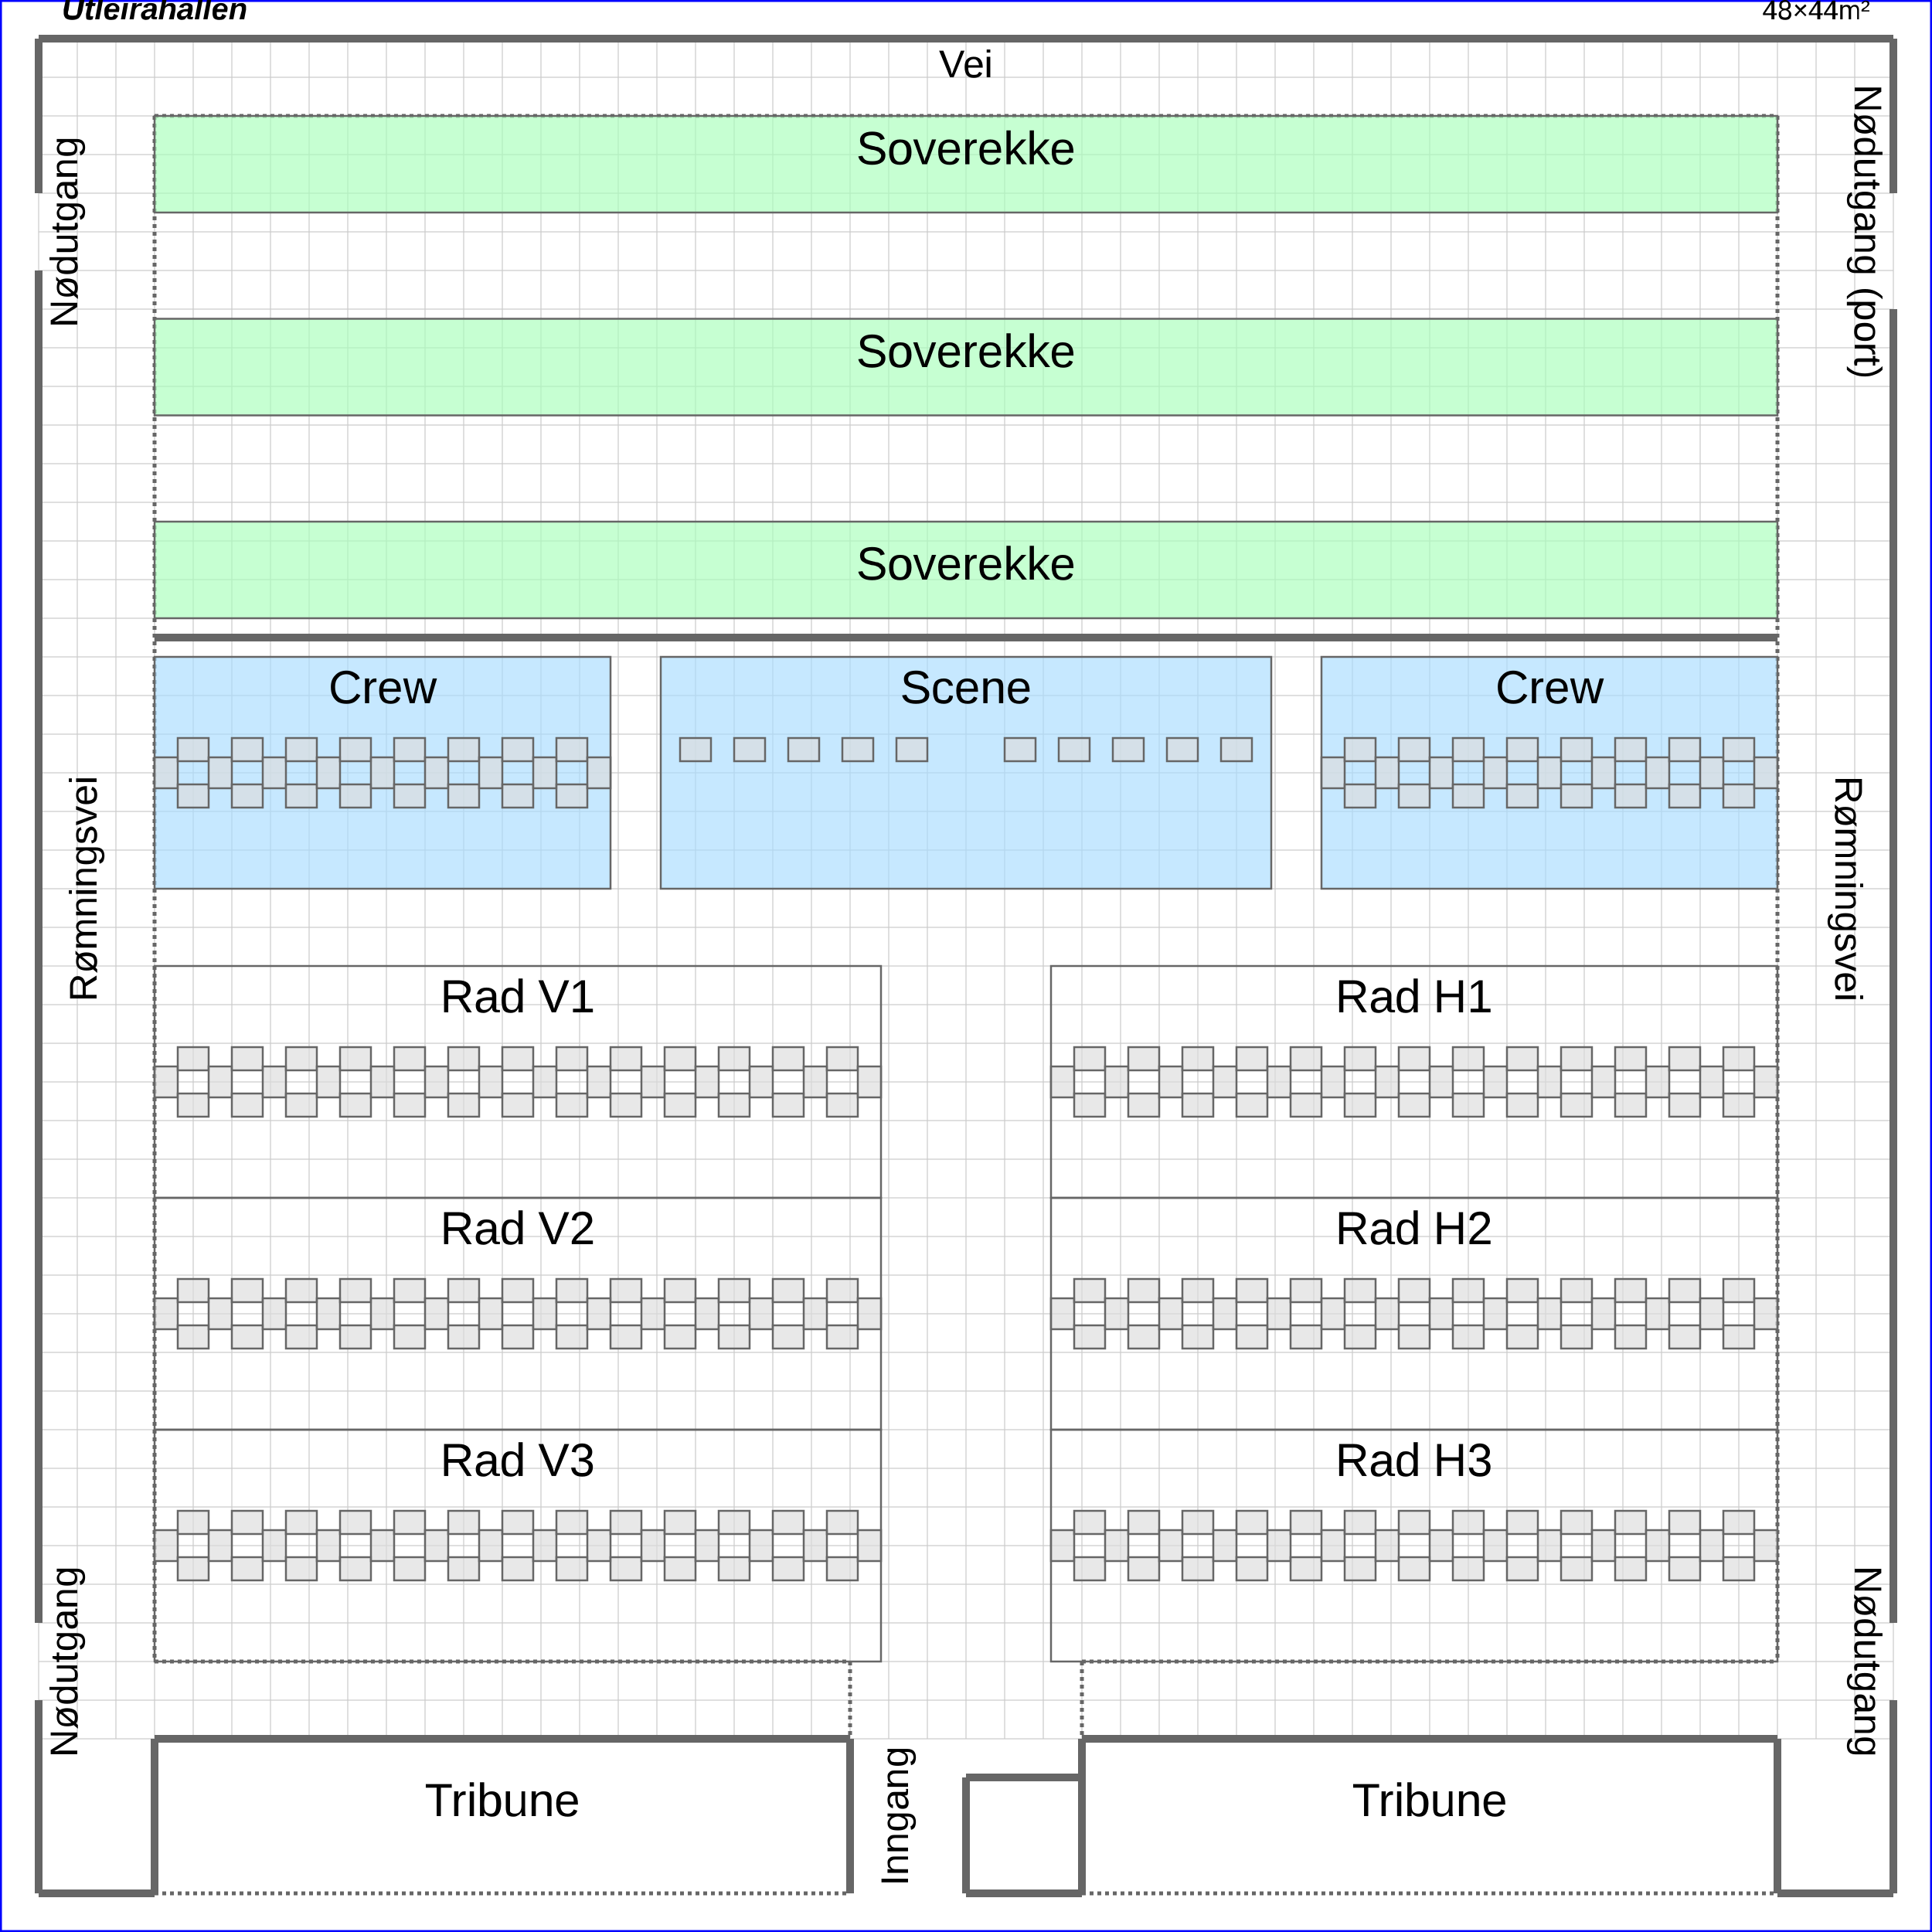
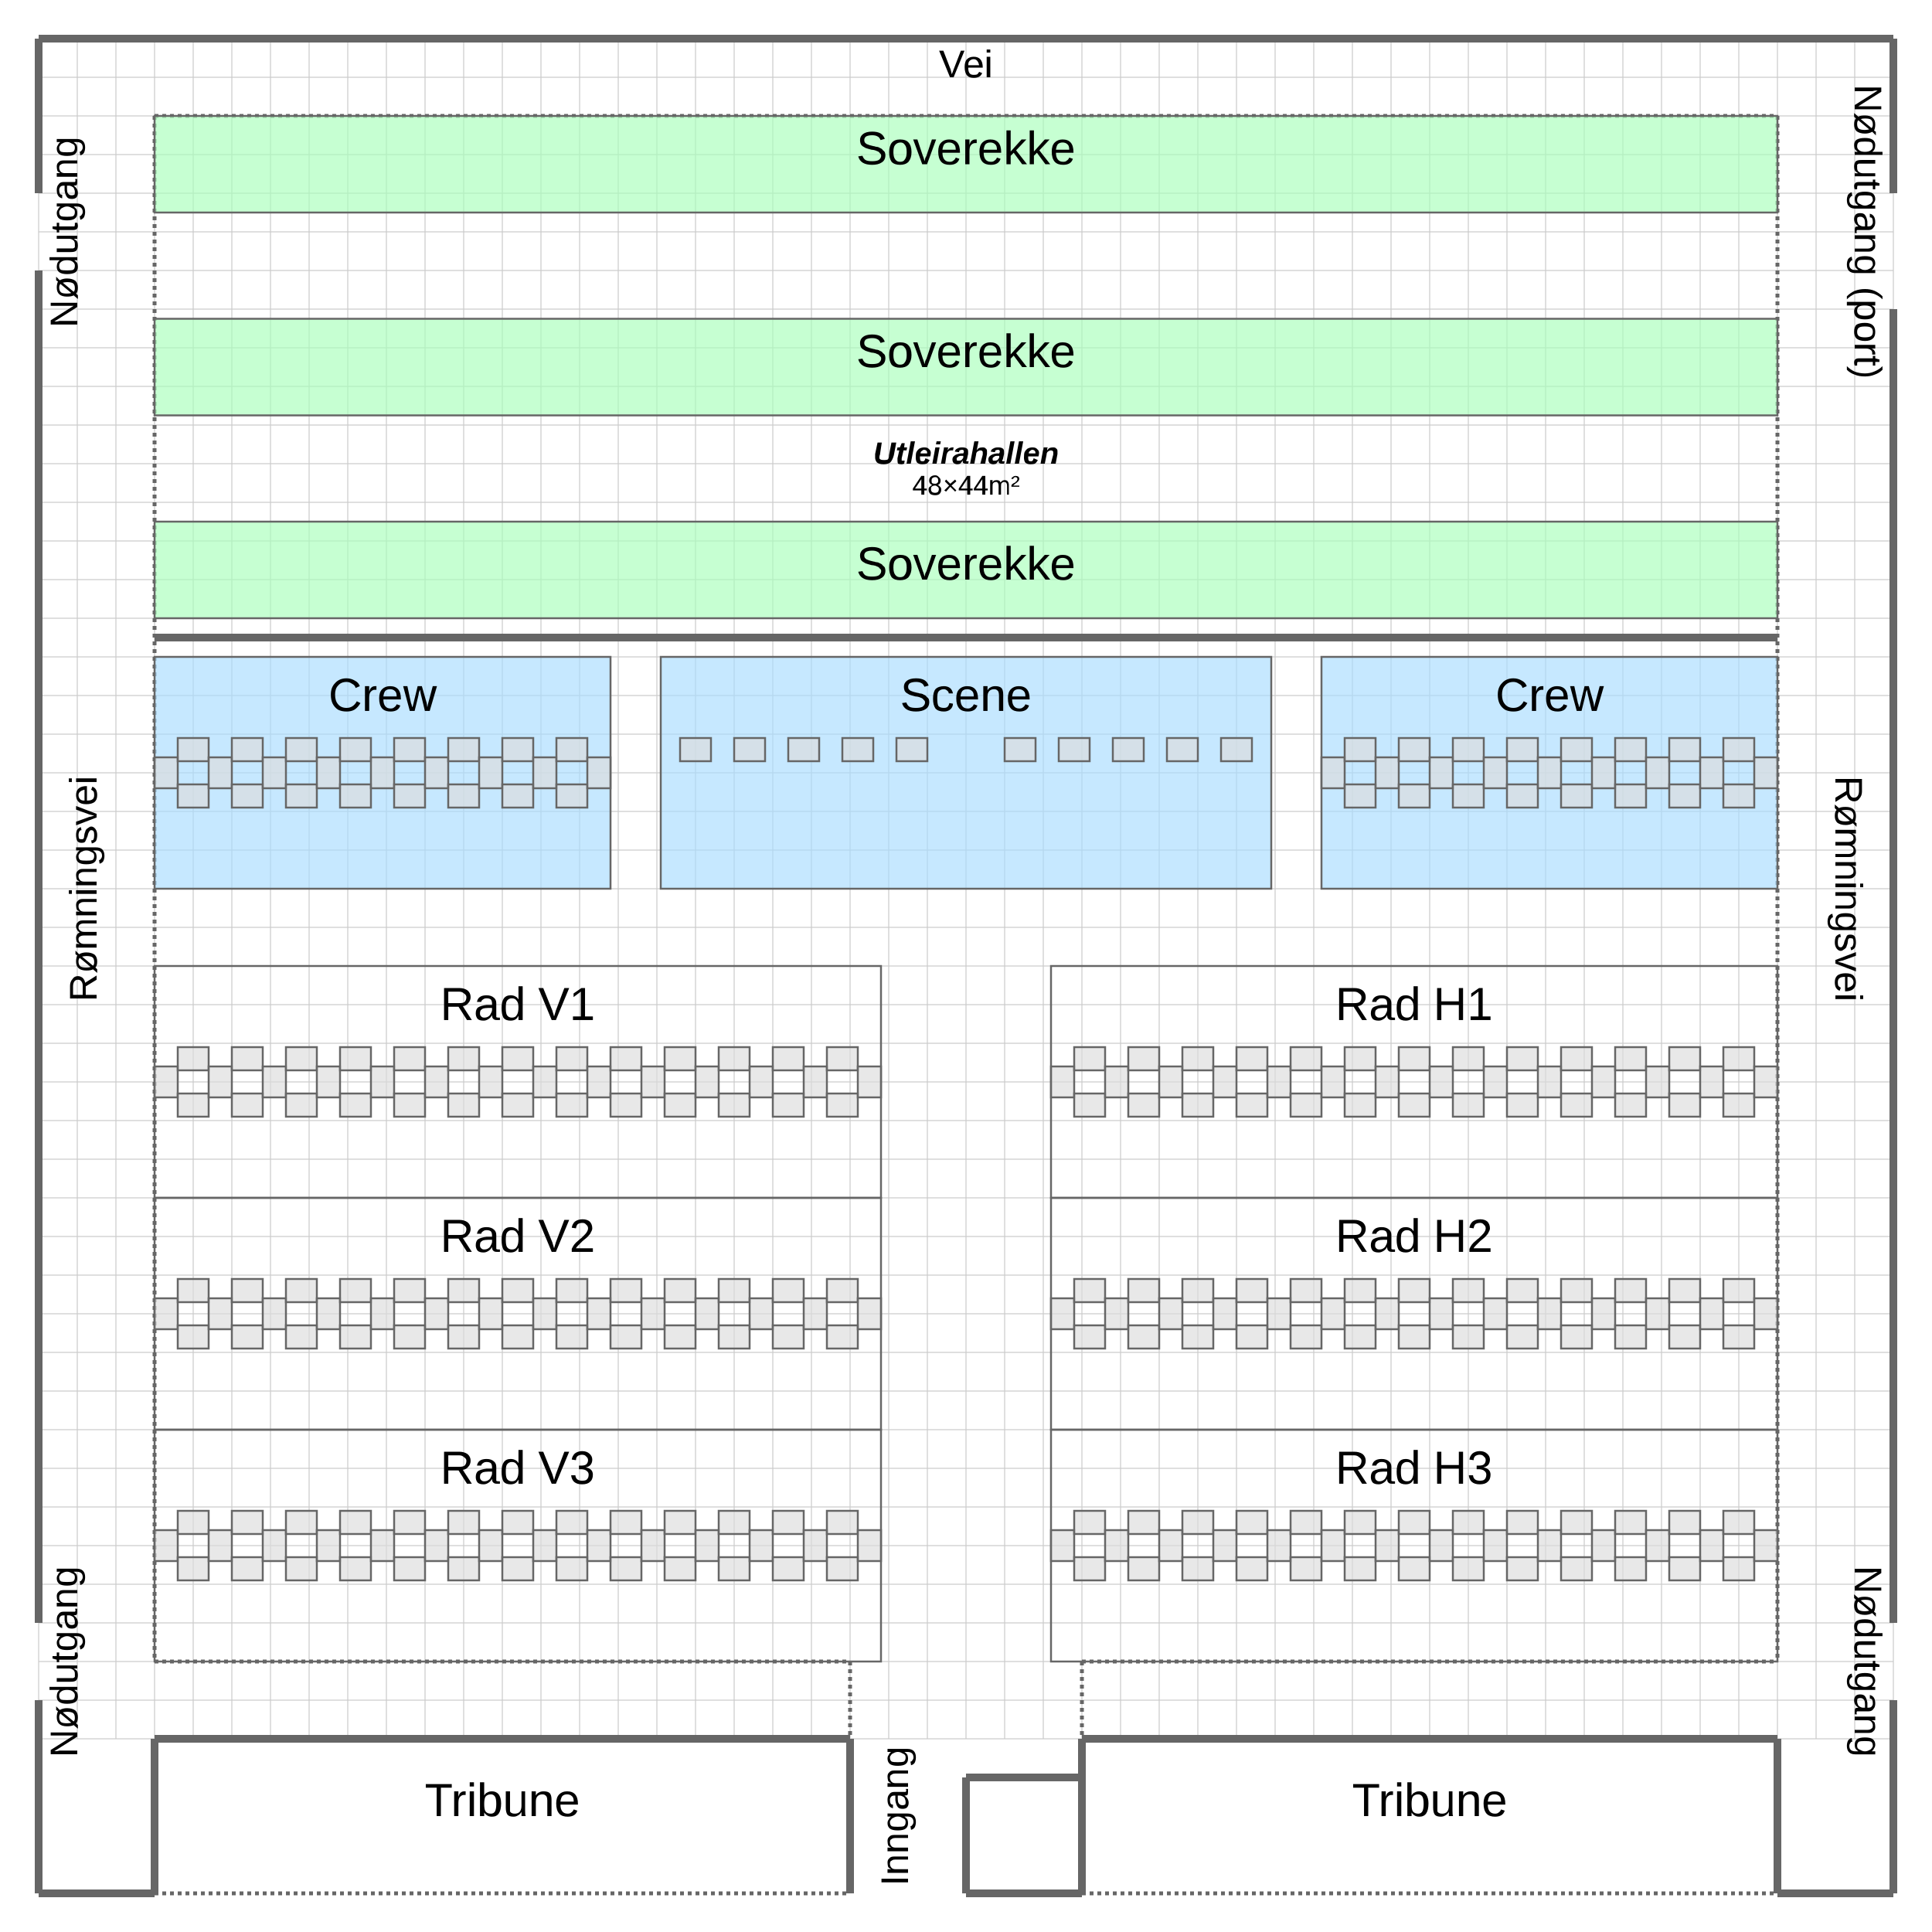
<svg xmlns="http://www.w3.org/2000/svg" viewBox="0 0 50 50">
  <style type="text/css">
        rect {
            /* Remove default fill */
            fill: none;
        }

        text {
            font-family: Arial;
            /* Change default alignment to center point */
            text-anchor: middle;
            alignment-baseline: middle;
        }

        .grid {
            /* DEBUG: Grid lines */
            /*display: none;*/
        }

        .grid line {
            stroke: #ccc;
            stroke-width: 0.025px;
        }

        .walls line {
            stroke: #666;
            stroke-width: 0.2px;
        }

        .walls line.zone-wall {
            stroke: #666;
            stroke-width: 0.1px;
            stroke-dasharray: 0.1;
        }

        .area-title {
            font-size: 1.2px;
        }

        .sleeping-row-area {
            stroke: #666;
            stroke-width: 0.05px;
            fill: #afba;
        }

        .stage-area {
            fill: #adfa;
            stroke: #666;
            stroke-width: 0.05px;
        }

        .seating-row-area {
            stroke: #666;
            stroke-width: 0.05px;
        }

        .crew-seating-row-area {
            stroke: #666;
            stroke-width: 0.05px;
            fill: #adfa;
        }

        .participant-seating-row-area {
            stroke: #666;
            stroke-width: 0.05px;
            /*fill: #afba;*/
        }

        rect.seat,
        .seat rect {
            stroke: #666;
            stroke-width: 0.05px;
            fill: #ddda;
        }

        rect.seat.spacer-seat {
            /* DEBUG */
            /*display: none;*/
        }

        /* Dynamic studlan styling: Available seat */
        rect.seating-node-free {
            fill: #5cb85c;
        }

        /* Dynamic studlan styling: Occupied seat */
        rect.seating-node-occupied {
            fill: #d9534f;
        }

        /* Dynamic studlan styling: Own seat */
        rect.seating-node-self {
            fill: #f0ad4e;
        }

        /* Dynamic studlan styling: Clicked seat */
        rect.seating-node-info {
            fill: #0275d8;
        }

        /* Dynamic studlan styling: Hyperlinked seat */
        rect.seating-node-search {
            fill: #5bc0de;
        }
    </style>
-   <rect width="50" height="50" style="fill: none; stroke: #00f; stroke-width: 0.1px;" />
  <g class="hall" transform="translate(1, 1)">
    <g class="grid">
      <line x1="0" x2="0" y1="0" y2="44" />
      <line x1="1" x2="1" y1="0" y2="44" />
      <line x1="2" x2="2" y1="0" y2="44" />
      <line x1="3" x2="3" y1="0" y2="44" />
      <line x1="4" x2="4" y1="0" y2="44" />
      <line x1="5" x2="5" y1="0" y2="44" />
      <line x1="6" x2="6" y1="0" y2="44" />
      <line x1="7" x2="7" y1="0" y2="44" />
      <line x1="8" x2="8" y1="0" y2="44" />
      <line x1="9" x2="9" y1="0" y2="44" />
      <line x1="10" x2="10" y1="0" y2="44" />
      <line x1="11" x2="11" y1="0" y2="44" />
      <line x1="12" x2="12" y1="0" y2="44" />
      <line x1="13" x2="13" y1="0" y2="44" />
      <line x1="14" x2="14" y1="0" y2="44" />
      <line x1="15" x2="15" y1="0" y2="44" />
      <line x1="16" x2="16" y1="0" y2="44" />
      <line x1="17" x2="17" y1="0" y2="44" />
      <line x1="18" x2="18" y1="0" y2="44" />
      <line x1="19" x2="19" y1="0" y2="44" />
      <line x1="20" x2="20" y1="0" y2="44" />
      <line x1="21" x2="21" y1="0" y2="44" />
      <line x1="22" x2="22" y1="0" y2="44" />
      <line x1="23" x2="23" y1="0" y2="44" />
      <line x1="24" x2="24" y1="0" y2="44" />
      <line x1="25" x2="25" y1="0" y2="44" />
      <line x1="26" x2="26" y1="0" y2="44" />
      <line x1="27" x2="27" y1="0" y2="44" />
      <line x1="28" x2="28" y1="0" y2="44" />
      <line x1="29" x2="29" y1="0" y2="44" />
      <line x1="30" x2="30" y1="0" y2="44" />
      <line x1="31" x2="31" y1="0" y2="44" />
      <line x1="32" x2="32" y1="0" y2="44" />
      <line x1="33" x2="33" y1="0" y2="44" />
      <line x1="34" x2="34" y1="0" y2="44" />
      <line x1="35" x2="35" y1="0" y2="44" />
      <line x1="36" x2="36" y1="0" y2="44" />
      <line x1="37" x2="37" y1="0" y2="44" />
      <line x1="38" x2="38" y1="0" y2="44" />
      <line x1="39" x2="39" y1="0" y2="44" />
      <line x1="40" x2="40" y1="0" y2="44" />
      <line x1="41" x2="41" y1="0" y2="44" />
      <line x1="42" x2="42" y1="0" y2="44" />
      <line x1="43" x2="43" y1="0" y2="44" />
      <line x1="44" x2="44" y1="0" y2="44" />
      <line x1="45" x2="45" y1="0" y2="44" />
      <line x1="46" x2="46" y1="0" y2="44" />
      <line x1="47" x2="47" y1="0" y2="44" />
      <line x1="48" x2="48" y1="0" y2="44" />
      <line x1="0" x2="48" y1="0" y2="0" />
      <line x1="0" x2="48" y1="1" y2="1" />
      <line x1="0" x2="48" y1="2" y2="2" />
      <line x1="0" x2="48" y1="3" y2="3" />
      <line x1="0" x2="48" y1="4" y2="4" />
      <line x1="0" x2="48" y1="5" y2="5" />
      <line x1="0" x2="48" y1="6" y2="6" />
      <line x1="0" x2="48" y1="7" y2="7" />
      <line x1="0" x2="48" y1="8" y2="8" />
      <line x1="0" x2="48" y1="9" y2="9" />
      <line x1="0" x2="48" y1="10" y2="10" />
      <line x1="0" x2="48" y1="11" y2="11" />
      <line x1="0" x2="48" y1="12" y2="12" />
      <line x1="0" x2="48" y1="13" y2="13" />
      <line x1="0" x2="48" y1="14" y2="14" />
      <line x1="0" x2="48" y1="15" y2="15" />
      <line x1="0" x2="48" y1="16" y2="16" />
      <line x1="0" x2="48" y1="17" y2="17" />
      <line x1="0" x2="48" y1="18" y2="18" />
      <line x1="0" x2="48" y1="19" y2="19" />
      <line x1="0" x2="48" y1="20" y2="20" />
      <line x1="0" x2="48" y1="21" y2="21" />
      <line x1="0" x2="48" y1="22" y2="22" />
      <line x1="0" x2="48" y1="23" y2="23" />
      <line x1="0" x2="48" y1="24" y2="24" />
      <line x1="0" x2="48" y1="25" y2="25" />
      <line x1="0" x2="48" y1="26" y2="26" />
      <line x1="0" x2="48" y1="27" y2="27" />
      <line x1="0" x2="48" y1="28" y2="28" />
      <line x1="0" x2="48" y1="29" y2="29" />
      <line x1="0" x2="48" y1="30" y2="30" />
      <line x1="0" x2="48" y1="31" y2="31" />
      <line x1="0" x2="48" y1="32" y2="32" />
      <line x1="0" x2="48" y1="33" y2="33" />
      <line x1="0" x2="48" y1="34" y2="34" />
      <line x1="0" x2="48" y1="35" y2="35" />
      <line x1="0" x2="48" y1="36" y2="36" />
      <line x1="0" x2="48" y1="37" y2="37" />
      <line x1="0" x2="48" y1="38" y2="38" />
      <line x1="0" x2="48" y1="39" y2="39" />
      <line x1="0" x2="48" y1="40" y2="40" />
      <line x1="0" x2="48" y1="41" y2="41" />
      <line x1="0" x2="48" y1="42" y2="42" />
      <line x1="0" x2="48" y1="43" y2="43" />
      <line x1="0" x2="48" y1="44" y2="44" />
    </g>
-     <g class="walls" transform="translate(0, -0.5)">
-       <text x="3" y="0" font-size="0.8" font-style="italic" font-weight="bold">Utleirahallen</text>
-       <text x="46" y="0" font-size="0.7">48×44m²</text>
+     <g transform="translate(24, 11)">
+       <text x="0" y="0" font-size="0.8" font-style="italic" font-weight="bold">Utleirahallen</text>
+       <text x="0" y="0.8" font-size="0.7">48×44m²</text>
    </g>
    <g class="walls">
      <line x1="0" x2="48" y1="0" y2="0" />
      <line x1="3" x2="45" y1="2" y2="2" class="zone-wall" />
      <g transform="translate(24.0, 1)">
        <text font-size="1">Vei</text>
      </g>
      <line x1="3" x2="45" y1="15.5" y2="15.5" class="partition-wall" />
      <line x1="0" x2="0" y1="0" y2="4" />
      <g transform="translate(1, 5) rotate(270)">
        <text font-size="1">Nødutgang</text>
      </g>
      <line x1="0" x2="0" y1="6" y2="41" />
      <g transform="translate(1, 42) rotate(270)">
        <text font-size="1">Nødutgang</text>
      </g>
      <line x1="0" x2="0" y1="43" y2="48" />
      <line x1="3" x2="3" y1="2" y2="42" class="zone-wall" />
      <g transform="translate(1.5, 22) rotate(270)">
        <text font-size="1">Rømningsvei</text>
      </g>
      <line x1="48" x2="48" y1="0" y2="4" />
      <g transform="translate(47, 5) rotate(90)">
        <text font-size="1">Nødutgang (port)</text>
      </g>
      <line x1="48" x2="48" y1="7" y2="41" />
      <g transform="translate(47, 42) rotate(90)">
        <text font-size="1">Nødutgang</text>
      </g>
      <line x1="48" x2="48" y1="43" y2="48" />
      <line x1="45" x2="45" y1="2" y2="42" class="zone-wall" />
      <g transform="translate(46.5, 22) rotate(90)">
        <text font-size="1">Rømningsvei</text>
      </g>
      <line x1="0" x2="3" y1="48" y2="48" />
      <line x1="3" x2="3" y1="44" y2="48" />
      <line x1="3" x2="21" y1="44" y2="44" />
      <line x1="21" x2="21" y1="44" y2="48" />
      <g transform="translate(22.5, 46) rotate(270)">
        <text font-size="1">Inngang</text>
      </g>
      <line x1="24" x2="24" y1="45" y2="48" />
      <line x1="24" x2="27" y1="45" y2="45" />
      <line x1="24" x2="27" y1="48" y2="48" />
      <line x1="27" x2="27" y1="48" y2="44" />
      <line x1="27" x2="45" y1="44" y2="44" />
      <line x1="45" x2="45" y1="44" y2="48" />
      <line x1="45" x2="48" y1="48" y2="48" />
      <line x1="3" x2="21" y1="42" y2="42" class="zone-wall" />
      <line x1="21" x2="21" y1="42" y2="44" class="zone-wall" />
      <line x1="27" x2="45" y1="42" y2="42" class="zone-wall" />
      <line x1="27" x2="27" y1="42" y2="44" class="zone-wall" />
      <text x="12" y="46" class="area-title">Tribune</text>
      <line x1="3" x2="21" y1="48" y2="48" class="zone-wall" />
      <text x="36" y="46" class="area-title">Tribune</text>
      <line x1="27" x2="45" y1="48" y2="48" class="zone-wall" />
    </g>
    <g>
      <rect x="3" y="2" width="42" height="2.5" class="sleeping-row-area" />
      <text x="24" y="3.25" class="area-title">Soverekke</text>
      <rect x="3" y="7.25" width="42" height="2.5" class="sleeping-row-area" />
      <text x="24" y="8.5" class="area-title">Soverekke</text>
      <rect x="3" y="12.5" width="42" height="2.5" class="sleeping-row-area" />
      <text x="24" y="14.0" class="area-title">Soverekke</text>
    </g>
    <g class="stage" transform="translate(16.1, 16)">
      <rect width="15.8" height="6" class="stage-area" />
-       <text x="7.9" y="1.2" class="area-title">Scene</text>
+       <text x="7.9" y="1.4" class="area-title">Scene</text>
      <g class="seating-row" transform="translate(0.5, 0)">
        <rect x="0.0" y="2.1" width="0.8" height="0.6" class="seat" />
        <rect x="1.4" y="2.1" width="0.8" height="0.6" class="seat" />
        <rect x="2.8" y="2.1" width="0.8" height="0.6" class="seat" />
        <rect x="4.2" y="2.1" width="0.8" height="0.6" class="seat" />
        <rect x="5.6" y="2.1" width="0.8" height="0.6" class="seat" />
      </g>
      <g class="seating-row" transform="translate(8.9, 0)">
        <rect x="0.0" y="2.1" width="0.8" height="0.6" class="seat" />
        <rect x="1.4" y="2.1" width="0.8" height="0.6" class="seat" />
        <rect x="2.8" y="2.1" width="0.8" height="0.6" class="seat" />
        <rect x="4.2" y="2.1" width="0.8" height="0.6" class="seat" />
        <rect x="5.6" y="2.1" width="0.8" height="0.6" class="seat" />
      </g>
    </g>
    <g class="crew-seats" transform="translate(3, 16)">
      <g class="seating-row" transform="translate(0, 0)">
        <rect x="0" y="0" width="11.8" height="6" class="crew-seating-row-area" />
-         <text x="5.9" y="1.2" class="area-title">Crew</text>
+         <text x="5.9" y="1.4" class="area-title">Crew</text>
        <rect x="0" y="2.6" width="0.6" height="0.8" class="seat spacer-seat" />
        <rect x="0.6" y="2.1" width="0.8" height="0.6" class="seat" />
        <rect x="0.6" y="3.3" width="0.8" height="0.6" class="seat" />
        <rect x="1.4" y="2.6" width="0.6" height="0.8" class="seat spacer-seat" />
        <rect x="2.0" y="2.1" width="0.8" height="0.6" class="seat" />
        <rect x="2.0" y="3.3" width="0.8" height="0.6" class="seat" />
        <rect x="2.8" y="2.6" width="0.6" height="0.8" class="seat spacer-seat" />
        <rect x="3.4" y="2.1" width="0.8" height="0.6" class="seat" />
        <rect x="3.4" y="3.3" width="0.8" height="0.6" class="seat" />
        <rect x="4.2" y="2.6" width="0.6" height="0.8" class="seat spacer-seat" />
        <rect x="4.8" y="2.1" width="0.8" height="0.6" class="seat" />
        <rect x="4.8" y="3.3" width="0.8" height="0.6" class="seat" />
        <rect x="5.6" y="2.6" width="0.6" height="0.8" class="seat spacer-seat" />
        <rect x="6.2" y="2.1" width="0.8" height="0.6" class="seat" />
        <rect x="6.2" y="3.3" width="0.8" height="0.6" class="seat" />
        <rect x="7.0" y="2.6" width="0.6" height="0.8" class="seat spacer-seat" />
        <rect x="7.6" y="2.1" width="0.8" height="0.6" class="seat" />
        <rect x="7.6" y="3.3" width="0.8" height="0.6" class="seat" />
        <rect x="8.4" y="2.6" width="0.6" height="0.8" class="seat spacer-seat" />
        <rect x="9.0" y="2.1" width="0.8" height="0.6" class="seat" />
        <rect x="9.0" y="3.3" width="0.8" height="0.6" class="seat" />
        <rect x="9.8" y="2.6" width="0.6" height="0.8" class="seat spacer-seat" />
        <rect x="10.4" y="2.1" width="0.8" height="0.6" class="seat" />
        <rect x="10.4" y="3.3" width="0.8" height="0.6" class="seat" />
        <rect x="11.2" y="2.6" width="0.6" height="0.8" class="seat spacer-seat" />
      </g>
    </g>
    <g class="crew-seats" transform="translate(33.2, 16)">
      <g class="seating-row" transform="translate(0, 0)">
        <rect x="0" y="0" width="11.8" height="6" class="crew-seating-row-area" />
-         <text x="5.9" y="1.2" class="area-title">Crew</text>
+         <text x="5.9" y="1.4" class="area-title">Crew</text>
        <rect x="0" y="2.6" width="0.6" height="0.8" class="seat spacer-seat" />
        <rect x="0.6" y="2.1" width="0.8" height="0.6" class="seat" />
        <rect x="0.6" y="3.3" width="0.8" height="0.6" class="seat" />
        <rect x="1.4" y="2.6" width="0.6" height="0.8" class="seat spacer-seat" />
        <rect x="2.0" y="2.1" width="0.8" height="0.6" class="seat" />
        <rect x="2.0" y="3.3" width="0.8" height="0.6" class="seat" />
        <rect x="2.8" y="2.6" width="0.6" height="0.8" class="seat spacer-seat" />
        <rect x="3.4" y="2.1" width="0.8" height="0.6" class="seat" />
        <rect x="3.4" y="3.3" width="0.8" height="0.6" class="seat" />
        <rect x="4.2" y="2.6" width="0.6" height="0.8" class="seat spacer-seat" />
        <rect x="4.8" y="2.1" width="0.8" height="0.6" class="seat" />
        <rect x="4.8" y="3.3" width="0.8" height="0.6" class="seat" />
        <rect x="5.6" y="2.6" width="0.6" height="0.8" class="seat spacer-seat" />
        <rect x="6.2" y="2.1" width="0.8" height="0.6" class="seat" />
        <rect x="6.2" y="3.3" width="0.8" height="0.6" class="seat" />
        <rect x="7.0" y="2.6" width="0.6" height="0.8" class="seat spacer-seat" />
        <rect x="7.6" y="2.1" width="0.8" height="0.6" class="seat" />
        <rect x="7.6" y="3.3" width="0.8" height="0.6" class="seat" />
        <rect x="8.4" y="2.6" width="0.6" height="0.8" class="seat spacer-seat" />
        <rect x="9.0" y="2.1" width="0.8" height="0.6" class="seat" />
        <rect x="9.0" y="3.3" width="0.8" height="0.6" class="seat" />
        <rect x="9.8" y="2.6" width="0.6" height="0.8" class="seat spacer-seat" />
        <rect x="10.4" y="2.1" width="0.8" height="0.6" class="seat" />
        <rect x="10.4" y="3.3" width="0.8" height="0.6" class="seat" />
        <rect x="11.2" y="2.6" width="0.6" height="0.8" class="seat spacer-seat" />
      </g>
    </g>
    <g class="participant-seats" transform="translate(3, 24)">
      <g class="seating-row" transform="translate(0.0, 0)">
        <rect x="0" y="0" width="18.8" height="6" class="participant-seating-row-area" />
-         <text x="9.4" y="1.2" class="area-title">Rad V1</text>
+         <text x="9.4" y="1.4" class="area-title">Rad V1</text>
        <rect x="0" y="2.6" width="0.6" height="0.8" class="seat spacer-seat" />
        <a class="seat" href="#">
          <rect x="0.6" y="2.1" width="0.8" height="0.6" class="seat" />
        </a>
        <a class="seat" href="#">
          <rect x="0.6" y="3.3" width="0.8" height="0.6" class="seat" />
        </a>
        <rect x="1.4" y="2.6" width="0.6" height="0.8" class="seat spacer-seat" />
        <a class="seat" href="#">
          <rect x="2.0" y="2.1" width="0.8" height="0.6" class="seat" />
        </a>
        <a class="seat" href="#">
          <rect x="2.0" y="3.3" width="0.8" height="0.6" class="seat" />
        </a>
        <rect x="2.8" y="2.6" width="0.6" height="0.8" class="seat spacer-seat" />
        <a class="seat" href="#">
          <rect x="3.4" y="2.1" width="0.8" height="0.6" class="seat" />
        </a>
        <a class="seat" href="#">
          <rect x="3.4" y="3.3" width="0.8" height="0.6" class="seat" />
        </a>
        <rect x="4.2" y="2.6" width="0.6" height="0.8" class="seat spacer-seat" />
        <a class="seat" href="#">
          <rect x="4.8" y="2.1" width="0.8" height="0.6" class="seat" />
        </a>
        <a class="seat" href="#">
          <rect x="4.8" y="3.3" width="0.8" height="0.6" class="seat" />
        </a>
        <rect x="5.6" y="2.6" width="0.6" height="0.8" class="seat spacer-seat" />
        <a class="seat" href="#">
          <rect x="6.2" y="2.1" width="0.8" height="0.6" class="seat" />
        </a>
        <a class="seat" href="#">
          <rect x="6.2" y="3.3" width="0.8" height="0.6" class="seat" />
        </a>
        <rect x="7.0" y="2.6" width="0.6" height="0.8" class="seat spacer-seat" />
        <a class="seat" href="#">
          <rect x="7.6" y="2.1" width="0.8" height="0.6" class="seat" />
        </a>
        <a class="seat" href="#">
          <rect x="7.6" y="3.3" width="0.8" height="0.6" class="seat" />
        </a>
        <rect x="8.4" y="2.6" width="0.6" height="0.8" class="seat spacer-seat" />
        <a class="seat" href="#">
          <rect x="9.0" y="2.1" width="0.8" height="0.6" class="seat" />
        </a>
        <a class="seat" href="#">
          <rect x="9.0" y="3.3" width="0.8" height="0.6" class="seat" />
        </a>
        <rect x="9.8" y="2.6" width="0.6" height="0.8" class="seat spacer-seat" />
        <a class="seat" href="#">
          <rect x="10.4" y="2.1" width="0.8" height="0.6" class="seat" />
        </a>
        <a class="seat" href="#">
          <rect x="10.4" y="3.3" width="0.8" height="0.6" class="seat" />
        </a>
        <rect x="11.2" y="2.6" width="0.6" height="0.8" class="seat spacer-seat" />
        <a class="seat" href="#">
          <rect x="11.8" y="2.1" width="0.8" height="0.6" class="seat" />
        </a>
        <a class="seat" href="#">
          <rect x="11.8" y="3.3" width="0.8" height="0.6" class="seat" />
        </a>
        <rect x="12.6" y="2.6" width="0.6" height="0.8" class="seat spacer-seat" />
        <a class="seat" href="#">
          <rect x="13.2" y="2.1" width="0.8" height="0.6" class="seat" />
        </a>
        <a class="seat" href="#">
          <rect x="13.2" y="3.3" width="0.8" height="0.6" class="seat" />
        </a>
        <rect x="14.0" y="2.6" width="0.6" height="0.8" class="seat spacer-seat" />
        <a class="seat" href="#">
          <rect x="14.6" y="2.1" width="0.8" height="0.6" class="seat" />
        </a>
        <a class="seat" href="#">
          <rect x="14.6" y="3.3" width="0.8" height="0.6" class="seat" />
        </a>
        <rect x="15.4" y="2.6" width="0.6" height="0.8" class="seat spacer-seat" />
        <a class="seat" href="#">
          <rect x="16.0" y="2.1" width="0.8" height="0.6" class="seat" />
        </a>
        <a class="seat" href="#">
          <rect x="16.0" y="3.3" width="0.8" height="0.6" class="seat" />
        </a>
        <rect x="16.8" y="2.6" width="0.6" height="0.8" class="seat spacer-seat" />
        <a class="seat" href="#">
          <rect x="17.4" y="2.1" width="0.8" height="0.6" class="seat" />
        </a>
        <a class="seat" href="#">
          <rect x="17.4" y="3.3" width="0.8" height="0.6" class="seat" />
        </a>
        <rect x="18.2" y="2.6" width="0.6" height="0.8" class="seat spacer-seat" />
      </g>
      <g class="seating-row" transform="translate(0.0, 6)">
        <rect x="0" y="0" width="18.8" height="6" class="participant-seating-row-area" />
-         <text x="9.4" y="1.2" class="area-title">Rad V2</text>
+         <text x="9.4" y="1.4" class="area-title">Rad V2</text>
        <rect x="0" y="2.6" width="0.6" height="0.8" class="seat spacer-seat" />
        <a class="seat" href="#">
          <rect x="0.6" y="2.1" width="0.8" height="0.6" class="seat" />
        </a>
        <a class="seat" href="#">
          <rect x="0.6" y="3.3" width="0.8" height="0.6" class="seat" />
        </a>
        <rect x="1.4" y="2.6" width="0.6" height="0.8" class="seat spacer-seat" />
        <a class="seat" href="#">
          <rect x="2.0" y="2.1" width="0.8" height="0.6" class="seat" />
        </a>
        <a class="seat" href="#">
          <rect x="2.0" y="3.3" width="0.8" height="0.6" class="seat" />
        </a>
        <rect x="2.8" y="2.6" width="0.6" height="0.8" class="seat spacer-seat" />
        <a class="seat" href="#">
          <rect x="3.4" y="2.1" width="0.8" height="0.6" class="seat" />
        </a>
        <a class="seat" href="#">
          <rect x="3.4" y="3.3" width="0.8" height="0.6" class="seat" />
        </a>
        <rect x="4.2" y="2.6" width="0.6" height="0.8" class="seat spacer-seat" />
        <a class="seat" href="#">
          <rect x="4.8" y="2.1" width="0.8" height="0.6" class="seat" />
        </a>
        <a class="seat" href="#">
          <rect x="4.8" y="3.3" width="0.8" height="0.6" class="seat" />
        </a>
        <rect x="5.6" y="2.6" width="0.6" height="0.8" class="seat spacer-seat" />
        <a class="seat" href="#">
          <rect x="6.2" y="2.1" width="0.8" height="0.6" class="seat" />
        </a>
        <a class="seat" href="#">
          <rect x="6.2" y="3.3" width="0.8" height="0.6" class="seat" />
        </a>
        <rect x="7.0" y="2.6" width="0.6" height="0.8" class="seat spacer-seat" />
        <a class="seat" href="#">
          <rect x="7.6" y="2.1" width="0.8" height="0.6" class="seat" />
        </a>
        <a class="seat" href="#">
          <rect x="7.6" y="3.3" width="0.8" height="0.6" class="seat" />
        </a>
        <rect x="8.4" y="2.6" width="0.6" height="0.8" class="seat spacer-seat" />
        <a class="seat" href="#">
          <rect x="9.0" y="2.1" width="0.8" height="0.6" class="seat" />
        </a>
        <a class="seat" href="#">
          <rect x="9.0" y="3.3" width="0.8" height="0.6" class="seat" />
        </a>
        <rect x="9.8" y="2.6" width="0.6" height="0.8" class="seat spacer-seat" />
        <a class="seat" href="#">
          <rect x="10.4" y="2.1" width="0.8" height="0.6" class="seat" />
        </a>
        <a class="seat" href="#">
          <rect x="10.4" y="3.3" width="0.8" height="0.6" class="seat" />
        </a>
        <rect x="11.2" y="2.6" width="0.6" height="0.8" class="seat spacer-seat" />
        <a class="seat" href="#">
          <rect x="11.8" y="2.1" width="0.8" height="0.6" class="seat" />
        </a>
        <a class="seat" href="#">
          <rect x="11.8" y="3.3" width="0.8" height="0.6" class="seat" />
        </a>
        <rect x="12.6" y="2.6" width="0.6" height="0.8" class="seat spacer-seat" />
        <a class="seat" href="#">
          <rect x="13.2" y="2.1" width="0.8" height="0.6" class="seat" />
        </a>
        <a class="seat" href="#">
          <rect x="13.2" y="3.3" width="0.8" height="0.6" class="seat" />
        </a>
        <rect x="14.0" y="2.6" width="0.6" height="0.8" class="seat spacer-seat" />
        <a class="seat" href="#">
          <rect x="14.6" y="2.1" width="0.8" height="0.6" class="seat" />
        </a>
        <a class="seat" href="#">
          <rect x="14.6" y="3.3" width="0.8" height="0.6" class="seat" />
        </a>
        <rect x="15.4" y="2.6" width="0.6" height="0.8" class="seat spacer-seat" />
        <a class="seat" href="#">
          <rect x="16.0" y="2.1" width="0.8" height="0.6" class="seat" />
        </a>
        <a class="seat" href="#">
          <rect x="16.0" y="3.3" width="0.8" height="0.6" class="seat" />
        </a>
        <rect x="16.8" y="2.6" width="0.6" height="0.8" class="seat spacer-seat" />
        <a class="seat" href="#">
          <rect x="17.4" y="2.1" width="0.8" height="0.6" class="seat" />
        </a>
        <a class="seat" href="#">
          <rect x="17.4" y="3.3" width="0.8" height="0.6" class="seat" />
        </a>
        <rect x="18.2" y="2.6" width="0.6" height="0.8" class="seat spacer-seat" />
      </g>
      <g class="seating-row" transform="translate(0.0, 12)">
        <rect x="0" y="0" width="18.8" height="6" class="participant-seating-row-area" />
-         <text x="9.4" y="1.2" class="area-title">Rad V3</text>
+         <text x="9.4" y="1.4" class="area-title">Rad V3</text>
        <rect x="0" y="2.6" width="0.6" height="0.8" class="seat spacer-seat" />
        <a class="seat" href="#">
          <rect x="0.6" y="2.1" width="0.8" height="0.6" class="seat" />
        </a>
        <a class="seat" href="#">
          <rect x="0.6" y="3.3" width="0.8" height="0.6" class="seat" />
        </a>
        <rect x="1.4" y="2.6" width="0.6" height="0.8" class="seat spacer-seat" />
        <a class="seat" href="#">
          <rect x="2.0" y="2.1" width="0.8" height="0.6" class="seat" />
        </a>
        <a class="seat" href="#">
          <rect x="2.0" y="3.3" width="0.8" height="0.6" class="seat" />
        </a>
        <rect x="2.8" y="2.6" width="0.6" height="0.8" class="seat spacer-seat" />
        <a class="seat" href="#">
          <rect x="3.4" y="2.1" width="0.8" height="0.6" class="seat" />
        </a>
        <a class="seat" href="#">
          <rect x="3.4" y="3.3" width="0.8" height="0.6" class="seat" />
        </a>
        <rect x="4.2" y="2.6" width="0.6" height="0.8" class="seat spacer-seat" />
        <a class="seat" href="#">
          <rect x="4.8" y="2.1" width="0.8" height="0.6" class="seat" />
        </a>
        <a class="seat" href="#">
          <rect x="4.8" y="3.3" width="0.8" height="0.6" class="seat" />
        </a>
        <rect x="5.6" y="2.6" width="0.6" height="0.8" class="seat spacer-seat" />
        <a class="seat" href="#">
          <rect x="6.2" y="2.1" width="0.8" height="0.6" class="seat" />
        </a>
        <a class="seat" href="#">
          <rect x="6.2" y="3.3" width="0.8" height="0.6" class="seat" />
        </a>
        <rect x="7.0" y="2.6" width="0.6" height="0.8" class="seat spacer-seat" />
        <a class="seat" href="#">
          <rect x="7.6" y="2.1" width="0.8" height="0.6" class="seat" />
        </a>
        <a class="seat" href="#">
          <rect x="7.6" y="3.3" width="0.8" height="0.6" class="seat" />
        </a>
        <rect x="8.4" y="2.6" width="0.6" height="0.8" class="seat spacer-seat" />
        <a class="seat" href="#">
          <rect x="9.0" y="2.1" width="0.8" height="0.6" class="seat" />
        </a>
        <a class="seat" href="#">
          <rect x="9.0" y="3.3" width="0.8" height="0.6" class="seat" />
        </a>
        <rect x="9.8" y="2.6" width="0.6" height="0.8" class="seat spacer-seat" />
        <a class="seat" href="#">
          <rect x="10.4" y="2.1" width="0.8" height="0.6" class="seat" />
        </a>
        <a class="seat" href="#">
          <rect x="10.4" y="3.3" width="0.8" height="0.6" class="seat" />
        </a>
        <rect x="11.2" y="2.6" width="0.6" height="0.8" class="seat spacer-seat" />
        <a class="seat" href="#">
          <rect x="11.8" y="2.1" width="0.8" height="0.6" class="seat" />
        </a>
        <a class="seat" href="#">
          <rect x="11.8" y="3.3" width="0.8" height="0.6" class="seat" />
        </a>
        <rect x="12.6" y="2.6" width="0.6" height="0.8" class="seat spacer-seat" />
        <a class="seat" href="#">
          <rect x="13.2" y="2.1" width="0.8" height="0.6" class="seat" />
        </a>
        <a class="seat" href="#">
          <rect x="13.2" y="3.3" width="0.8" height="0.6" class="seat" />
        </a>
        <rect x="14.0" y="2.6" width="0.6" height="0.8" class="seat spacer-seat" />
        <a class="seat" href="#">
          <rect x="14.6" y="2.1" width="0.8" height="0.6" class="seat" />
        </a>
        <a class="seat" href="#">
          <rect x="14.6" y="3.3" width="0.8" height="0.6" class="seat" />
        </a>
        <rect x="15.4" y="2.6" width="0.6" height="0.8" class="seat spacer-seat" />
        <a class="seat" href="#">
          <rect x="16.0" y="2.1" width="0.8" height="0.6" class="seat" />
        </a>
        <a class="seat" href="#">
          <rect x="16.0" y="3.3" width="0.8" height="0.6" class="seat" />
        </a>
        <rect x="16.8" y="2.6" width="0.6" height="0.8" class="seat spacer-seat" />
        <a class="seat" href="#">
          <rect x="17.4" y="2.1" width="0.8" height="0.6" class="seat" />
        </a>
        <a class="seat" href="#">
          <rect x="17.4" y="3.3" width="0.8" height="0.6" class="seat" />
        </a>
        <rect x="18.2" y="2.6" width="0.6" height="0.8" class="seat spacer-seat" />
      </g>
    </g>
    <g class="participant-seats" transform="translate(26.2, 24)">
      <g class="seating-row" transform="translate(0.0, 0)">
        <rect x="0" y="0" width="18.8" height="6" class="participant-seating-row-area" />
-         <text x="9.4" y="1.2" class="area-title">Rad H1</text>
+         <text x="9.4" y="1.4" class="area-title">Rad H1</text>
        <rect x="0" y="2.6" width="0.6" height="0.8" class="seat spacer-seat" />
        <a class="seat" href="#">
          <rect x="0.6" y="2.1" width="0.8" height="0.6" class="seat" />
        </a>
        <a class="seat" href="#">
          <rect x="0.6" y="3.3" width="0.8" height="0.6" class="seat" />
        </a>
        <rect x="1.4" y="2.6" width="0.6" height="0.8" class="seat spacer-seat" />
        <a class="seat" href="#">
          <rect x="2.0" y="2.1" width="0.8" height="0.6" class="seat" />
        </a>
        <a class="seat" href="#">
          <rect x="2.0" y="3.3" width="0.8" height="0.6" class="seat" />
        </a>
        <rect x="2.8" y="2.6" width="0.6" height="0.8" class="seat spacer-seat" />
        <a class="seat" href="#">
          <rect x="3.4" y="2.1" width="0.8" height="0.6" class="seat" />
        </a>
        <a class="seat" href="#">
          <rect x="3.4" y="3.3" width="0.8" height="0.6" class="seat" />
        </a>
        <rect x="4.2" y="2.6" width="0.6" height="0.8" class="seat spacer-seat" />
        <a class="seat" href="#">
          <rect x="4.8" y="2.1" width="0.8" height="0.6" class="seat" />
        </a>
        <a class="seat" href="#">
          <rect x="4.8" y="3.3" width="0.8" height="0.6" class="seat" />
        </a>
        <rect x="5.6" y="2.6" width="0.6" height="0.8" class="seat spacer-seat" />
        <a class="seat" href="#">
          <rect x="6.2" y="2.1" width="0.8" height="0.6" class="seat" />
        </a>
        <a class="seat" href="#">
          <rect x="6.2" y="3.3" width="0.8" height="0.6" class="seat" />
        </a>
        <rect x="7.0" y="2.6" width="0.6" height="0.8" class="seat spacer-seat" />
        <a class="seat" href="#">
          <rect x="7.6" y="2.1" width="0.8" height="0.6" class="seat" />
        </a>
        <a class="seat" href="#">
          <rect x="7.6" y="3.3" width="0.8" height="0.6" class="seat" />
        </a>
        <rect x="8.4" y="2.6" width="0.6" height="0.8" class="seat spacer-seat" />
        <a class="seat" href="#">
          <rect x="9.0" y="2.1" width="0.8" height="0.6" class="seat" />
        </a>
        <a class="seat" href="#">
          <rect x="9.0" y="3.3" width="0.8" height="0.6" class="seat" />
        </a>
        <rect x="9.8" y="2.6" width="0.6" height="0.8" class="seat spacer-seat" />
        <a class="seat" href="#">
          <rect x="10.4" y="2.1" width="0.8" height="0.6" class="seat" />
        </a>
        <a class="seat" href="#">
          <rect x="10.4" y="3.3" width="0.8" height="0.6" class="seat" />
        </a>
        <rect x="11.2" y="2.6" width="0.6" height="0.8" class="seat spacer-seat" />
        <a class="seat" href="#">
          <rect x="11.8" y="2.1" width="0.8" height="0.6" class="seat" />
        </a>
        <a class="seat" href="#">
          <rect x="11.8" y="3.3" width="0.8" height="0.6" class="seat" />
        </a>
        <rect x="12.6" y="2.6" width="0.6" height="0.8" class="seat spacer-seat" />
        <a class="seat" href="#">
          <rect x="13.2" y="2.1" width="0.8" height="0.6" class="seat" />
        </a>
        <a class="seat" href="#">
          <rect x="13.2" y="3.3" width="0.8" height="0.6" class="seat" />
        </a>
        <rect x="14.0" y="2.6" width="0.6" height="0.8" class="seat spacer-seat" />
        <a class="seat" href="#">
          <rect x="14.6" y="2.1" width="0.8" height="0.6" class="seat" />
        </a>
        <a class="seat" href="#">
          <rect x="14.6" y="3.3" width="0.8" height="0.6" class="seat" />
        </a>
        <rect x="15.4" y="2.6" width="0.6" height="0.8" class="seat spacer-seat" />
        <a class="seat" href="#">
          <rect x="16.0" y="2.1" width="0.8" height="0.6" class="seat" />
        </a>
        <a class="seat" href="#">
          <rect x="16.0" y="3.3" width="0.8" height="0.6" class="seat" />
        </a>
        <rect x="16.8" y="2.6" width="0.6" height="0.8" class="seat spacer-seat" />
        <a class="seat" href="#">
          <rect x="17.4" y="2.1" width="0.8" height="0.6" class="seat" />
        </a>
        <a class="seat" href="#">
          <rect x="17.4" y="3.3" width="0.8" height="0.6" class="seat" />
        </a>
        <rect x="18.2" y="2.6" width="0.6" height="0.8" class="seat spacer-seat" />
      </g>
      <g class="seating-row" transform="translate(0.0, 6)">
        <rect x="0" y="0" width="18.8" height="6" class="participant-seating-row-area" />
-         <text x="9.4" y="1.2" class="area-title">Rad H2</text>
+         <text x="9.4" y="1.4" class="area-title">Rad H2</text>
        <rect x="0" y="2.6" width="0.6" height="0.8" class="seat spacer-seat" />
        <a class="seat" href="#">
          <rect x="0.6" y="2.1" width="0.8" height="0.6" class="seat" />
        </a>
        <a class="seat" href="#">
          <rect x="0.6" y="3.3" width="0.8" height="0.6" class="seat" />
        </a>
        <rect x="1.4" y="2.6" width="0.6" height="0.8" class="seat spacer-seat" />
        <a class="seat" href="#">
          <rect x="2.0" y="2.1" width="0.8" height="0.6" class="seat" />
        </a>
        <a class="seat" href="#">
          <rect x="2.0" y="3.3" width="0.8" height="0.6" class="seat" />
        </a>
        <rect x="2.8" y="2.6" width="0.6" height="0.8" class="seat spacer-seat" />
        <a class="seat" href="#">
          <rect x="3.4" y="2.1" width="0.8" height="0.6" class="seat" />
        </a>
        <a class="seat" href="#">
          <rect x="3.4" y="3.3" width="0.8" height="0.6" class="seat" />
        </a>
        <rect x="4.2" y="2.6" width="0.6" height="0.8" class="seat spacer-seat" />
        <a class="seat" href="#">
          <rect x="4.8" y="2.1" width="0.8" height="0.6" class="seat" />
        </a>
        <a class="seat" href="#">
          <rect x="4.8" y="3.3" width="0.8" height="0.6" class="seat" />
        </a>
        <rect x="5.6" y="2.6" width="0.6" height="0.8" class="seat spacer-seat" />
        <a class="seat" href="#">
          <rect x="6.2" y="2.1" width="0.8" height="0.6" class="seat" />
        </a>
        <a class="seat" href="#">
          <rect x="6.2" y="3.3" width="0.8" height="0.6" class="seat" />
        </a>
        <rect x="7.0" y="2.6" width="0.6" height="0.8" class="seat spacer-seat" />
        <a class="seat" href="#">
          <rect x="7.6" y="2.1" width="0.8" height="0.6" class="seat" />
        </a>
        <a class="seat" href="#">
          <rect x="7.6" y="3.3" width="0.8" height="0.6" class="seat" />
        </a>
        <rect x="8.4" y="2.6" width="0.6" height="0.8" class="seat spacer-seat" />
        <a class="seat" href="#">
          <rect x="9.0" y="2.1" width="0.8" height="0.6" class="seat" />
        </a>
        <a class="seat" href="#">
          <rect x="9.0" y="3.3" width="0.8" height="0.6" class="seat" />
        </a>
        <rect x="9.8" y="2.6" width="0.6" height="0.8" class="seat spacer-seat" />
        <a class="seat" href="#">
          <rect x="10.4" y="2.1" width="0.8" height="0.6" class="seat" />
        </a>
        <a class="seat" href="#">
          <rect x="10.4" y="3.3" width="0.8" height="0.6" class="seat" />
        </a>
        <rect x="11.2" y="2.6" width="0.6" height="0.8" class="seat spacer-seat" />
        <a class="seat" href="#">
          <rect x="11.8" y="2.1" width="0.8" height="0.6" class="seat" />
        </a>
        <a class="seat" href="#">
          <rect x="11.8" y="3.3" width="0.8" height="0.6" class="seat" />
        </a>
        <rect x="12.6" y="2.6" width="0.6" height="0.8" class="seat spacer-seat" />
        <a class="seat" href="#">
          <rect x="13.2" y="2.1" width="0.8" height="0.6" class="seat" />
        </a>
        <a class="seat" href="#">
          <rect x="13.2" y="3.3" width="0.8" height="0.6" class="seat" />
        </a>
        <rect x="14.0" y="2.6" width="0.6" height="0.8" class="seat spacer-seat" />
        <a class="seat" href="#">
          <rect x="14.6" y="2.1" width="0.8" height="0.6" class="seat" />
        </a>
        <a class="seat" href="#">
          <rect x="14.6" y="3.3" width="0.8" height="0.6" class="seat" />
        </a>
        <rect x="15.4" y="2.6" width="0.6" height="0.8" class="seat spacer-seat" />
        <a class="seat" href="#">
          <rect x="16.0" y="2.1" width="0.8" height="0.6" class="seat" />
        </a>
        <a class="seat" href="#">
          <rect x="16.0" y="3.3" width="0.8" height="0.6" class="seat" />
        </a>
        <rect x="16.8" y="2.6" width="0.6" height="0.8" class="seat spacer-seat" />
        <a class="seat" href="#">
          <rect x="17.4" y="2.1" width="0.8" height="0.6" class="seat" />
        </a>
        <a class="seat" href="#">
          <rect x="17.4" y="3.3" width="0.8" height="0.6" class="seat" />
        </a>
        <rect x="18.2" y="2.6" width="0.6" height="0.8" class="seat spacer-seat" />
      </g>
      <g class="seating-row" transform="translate(0.0, 12)">
        <rect x="0" y="0" width="18.8" height="6" class="participant-seating-row-area" />
-         <text x="9.4" y="1.2" class="area-title">Rad H3</text>
+         <text x="9.4" y="1.4" class="area-title">Rad H3</text>
        <rect x="0" y="2.6" width="0.6" height="0.8" class="seat spacer-seat" />
        <a class="seat" href="#">
          <rect x="0.6" y="2.1" width="0.8" height="0.6" class="seat" />
        </a>
        <a class="seat" href="#">
          <rect x="0.6" y="3.3" width="0.8" height="0.6" class="seat" />
        </a>
        <rect x="1.4" y="2.6" width="0.6" height="0.8" class="seat spacer-seat" />
        <a class="seat" href="#">
          <rect x="2.0" y="2.1" width="0.8" height="0.6" class="seat" />
        </a>
        <a class="seat" href="#">
          <rect x="2.0" y="3.3" width="0.8" height="0.6" class="seat" />
        </a>
        <rect x="2.8" y="2.6" width="0.6" height="0.8" class="seat spacer-seat" />
        <a class="seat" href="#">
          <rect x="3.4" y="2.1" width="0.8" height="0.6" class="seat" />
        </a>
        <a class="seat" href="#">
          <rect x="3.4" y="3.3" width="0.8" height="0.6" class="seat" />
        </a>
        <rect x="4.2" y="2.6" width="0.6" height="0.8" class="seat spacer-seat" />
        <a class="seat" href="#">
          <rect x="4.8" y="2.1" width="0.8" height="0.6" class="seat" />
        </a>
        <a class="seat" href="#">
          <rect x="4.8" y="3.3" width="0.8" height="0.6" class="seat" />
        </a>
        <rect x="5.6" y="2.6" width="0.6" height="0.8" class="seat spacer-seat" />
        <a class="seat" href="#">
          <rect x="6.2" y="2.1" width="0.8" height="0.6" class="seat" />
        </a>
        <a class="seat" href="#">
          <rect x="6.2" y="3.3" width="0.8" height="0.6" class="seat" />
        </a>
        <rect x="7.0" y="2.6" width="0.6" height="0.8" class="seat spacer-seat" />
        <a class="seat" href="#">
          <rect x="7.6" y="2.1" width="0.8" height="0.6" class="seat" />
        </a>
        <a class="seat" href="#">
          <rect x="7.6" y="3.3" width="0.8" height="0.6" class="seat" />
        </a>
        <rect x="8.4" y="2.6" width="0.6" height="0.8" class="seat spacer-seat" />
        <a class="seat" href="#">
          <rect x="9.0" y="2.1" width="0.8" height="0.6" class="seat" />
        </a>
        <a class="seat" href="#">
          <rect x="9.0" y="3.3" width="0.8" height="0.6" class="seat" />
        </a>
        <rect x="9.8" y="2.6" width="0.6" height="0.8" class="seat spacer-seat" />
        <a class="seat" href="#">
          <rect x="10.4" y="2.1" width="0.8" height="0.6" class="seat" />
        </a>
        <a class="seat" href="#">
          <rect x="10.4" y="3.3" width="0.8" height="0.6" class="seat" />
        </a>
        <rect x="11.2" y="2.6" width="0.6" height="0.8" class="seat spacer-seat" />
        <a class="seat" href="#">
          <rect x="11.8" y="2.1" width="0.8" height="0.6" class="seat" />
        </a>
        <a class="seat" href="#">
          <rect x="11.8" y="3.3" width="0.8" height="0.6" class="seat" />
        </a>
        <rect x="12.6" y="2.6" width="0.6" height="0.8" class="seat spacer-seat" />
        <a class="seat" href="#">
          <rect x="13.2" y="2.1" width="0.8" height="0.6" class="seat" />
        </a>
        <a class="seat" href="#">
          <rect x="13.2" y="3.3" width="0.8" height="0.6" class="seat" />
        </a>
        <rect x="14.0" y="2.6" width="0.6" height="0.8" class="seat spacer-seat" />
        <a class="seat" href="#">
          <rect x="14.6" y="2.1" width="0.8" height="0.6" class="seat" />
        </a>
        <a class="seat" href="#">
          <rect x="14.6" y="3.3" width="0.8" height="0.6" class="seat" />
        </a>
        <rect x="15.4" y="2.6" width="0.6" height="0.8" class="seat spacer-seat" />
        <a class="seat" href="#">
          <rect x="16.0" y="2.1" width="0.8" height="0.6" class="seat" />
        </a>
        <a class="seat" href="#">
          <rect x="16.0" y="3.3" width="0.8" height="0.6" class="seat" />
        </a>
        <rect x="16.8" y="2.6" width="0.6" height="0.8" class="seat spacer-seat" />
        <a class="seat" href="#">
          <rect x="17.4" y="2.1" width="0.8" height="0.6" class="seat" />
        </a>
        <a class="seat" href="#">
          <rect x="17.4" y="3.3" width="0.8" height="0.6" class="seat" />
        </a>
        <rect x="18.2" y="2.6" width="0.6" height="0.8" class="seat spacer-seat" />
      </g>
    </g>
  </g>
</svg>
